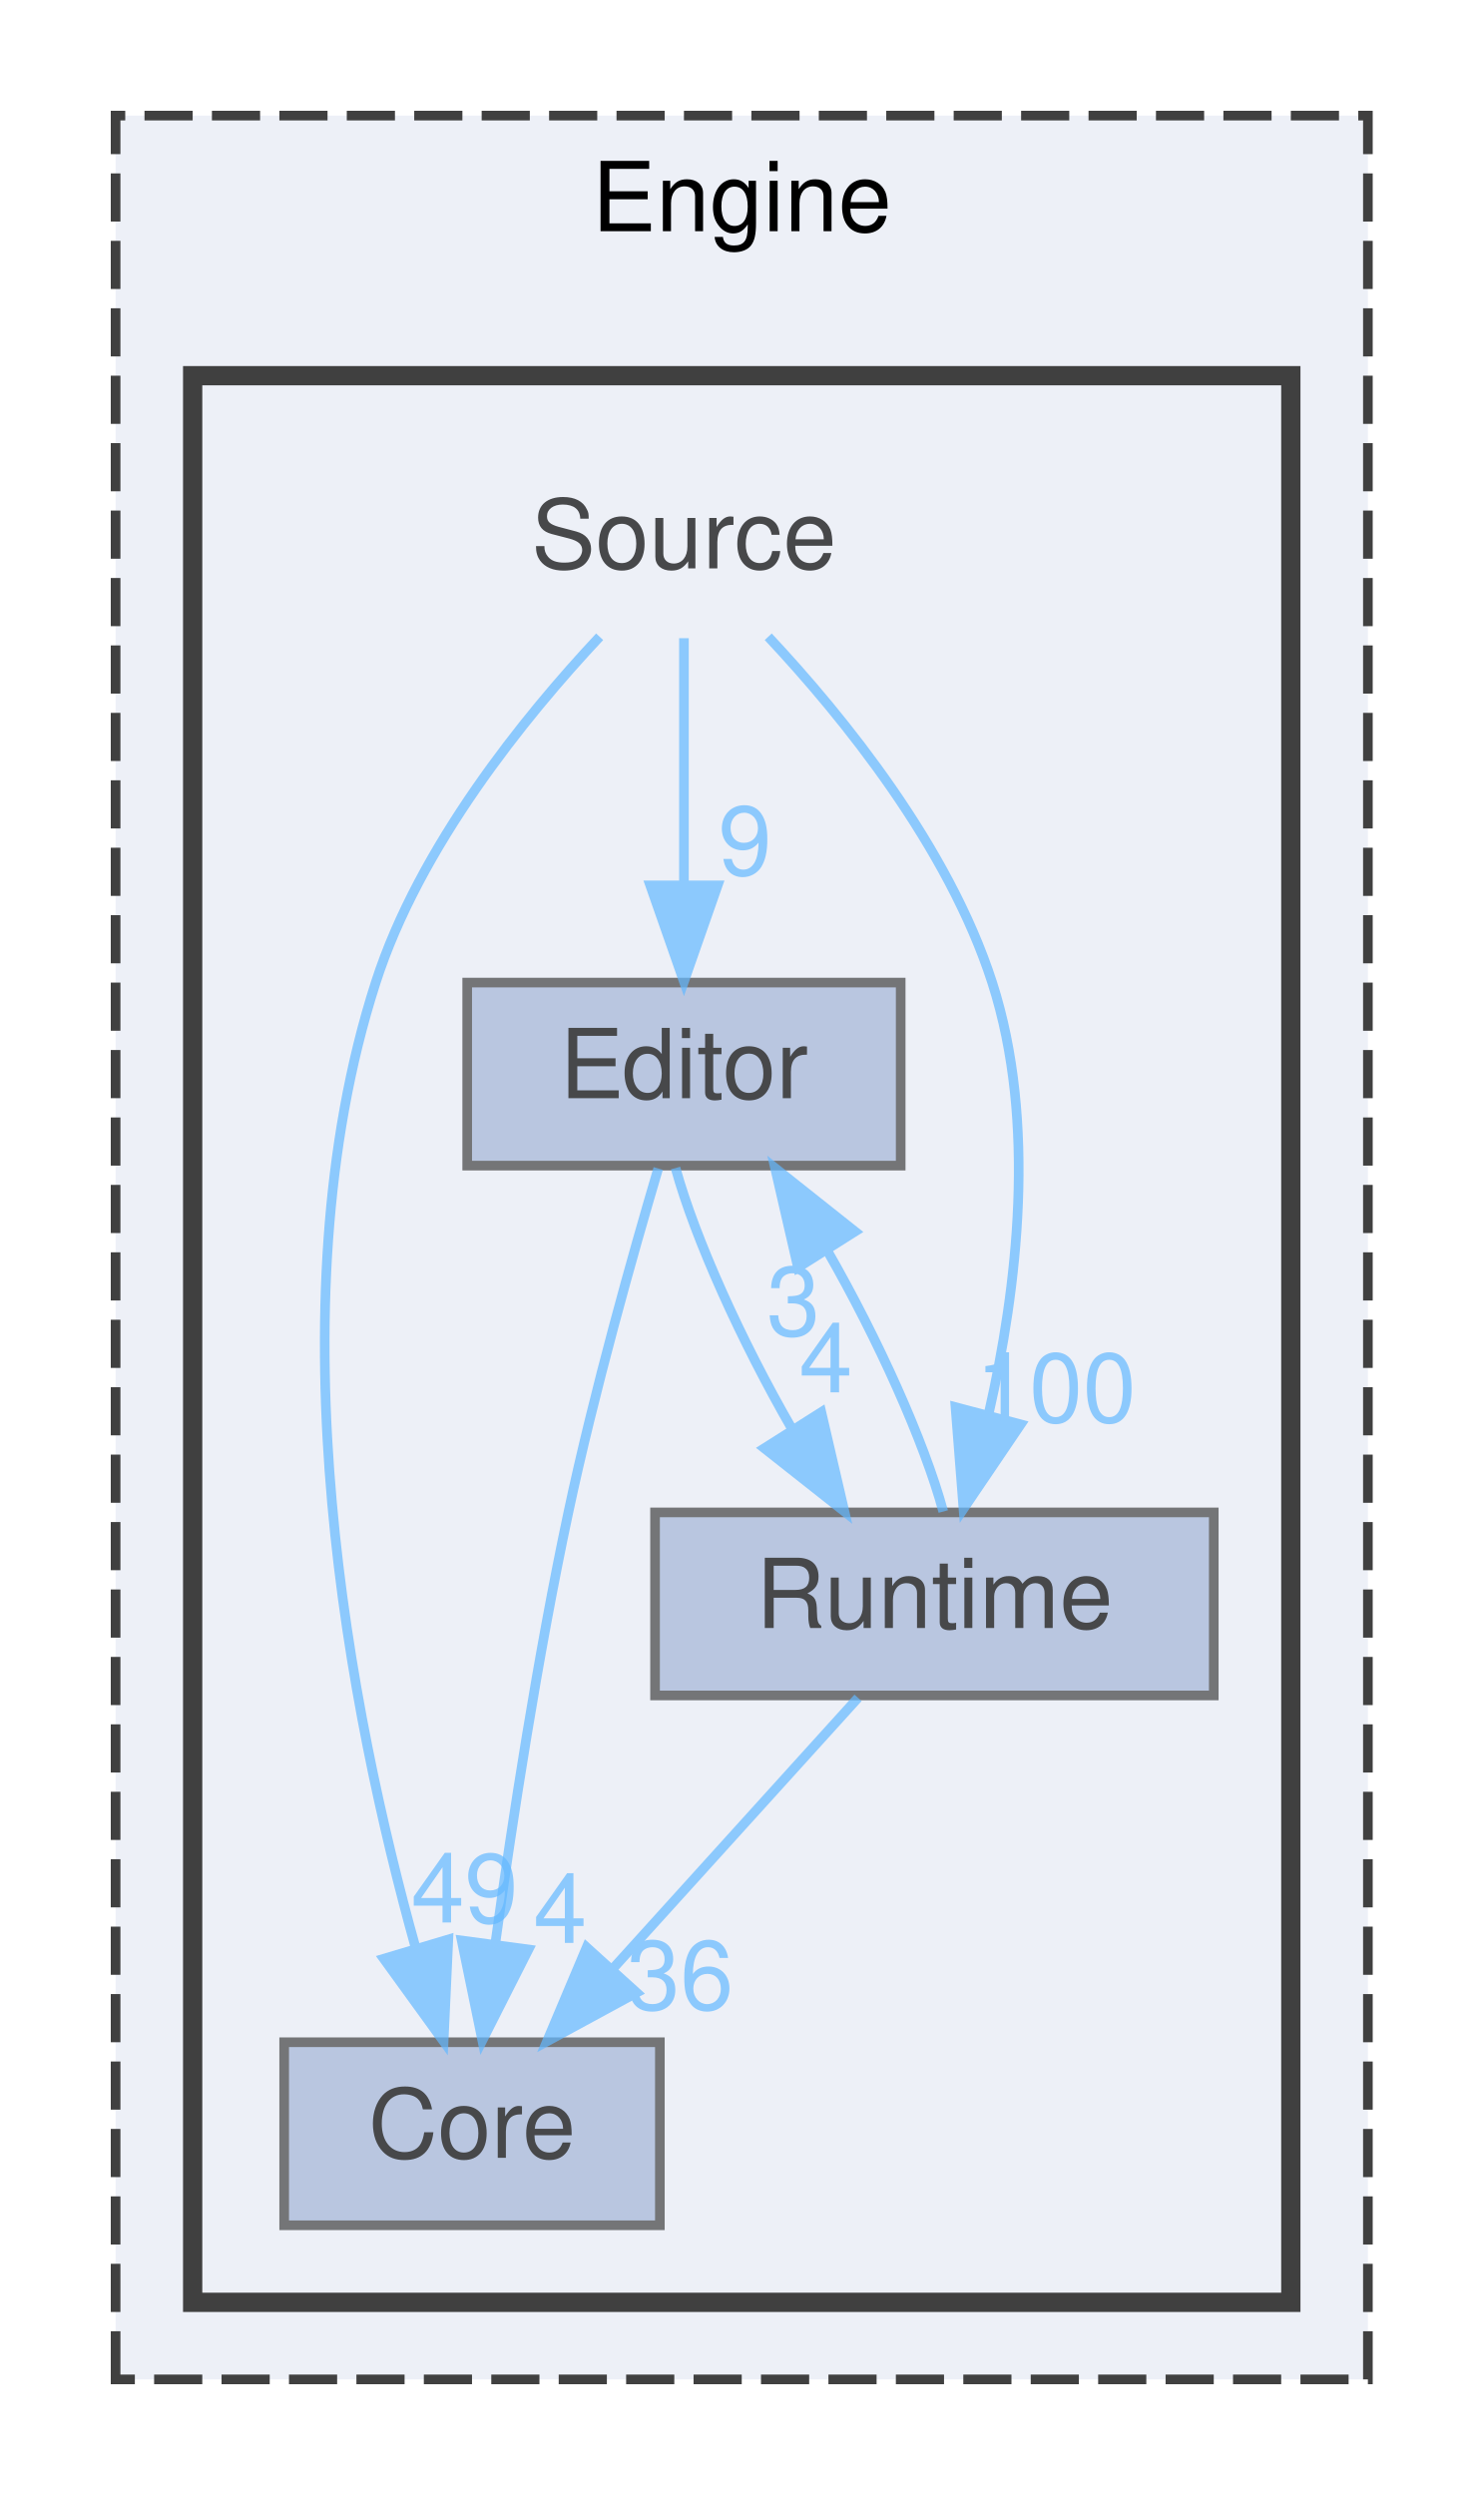
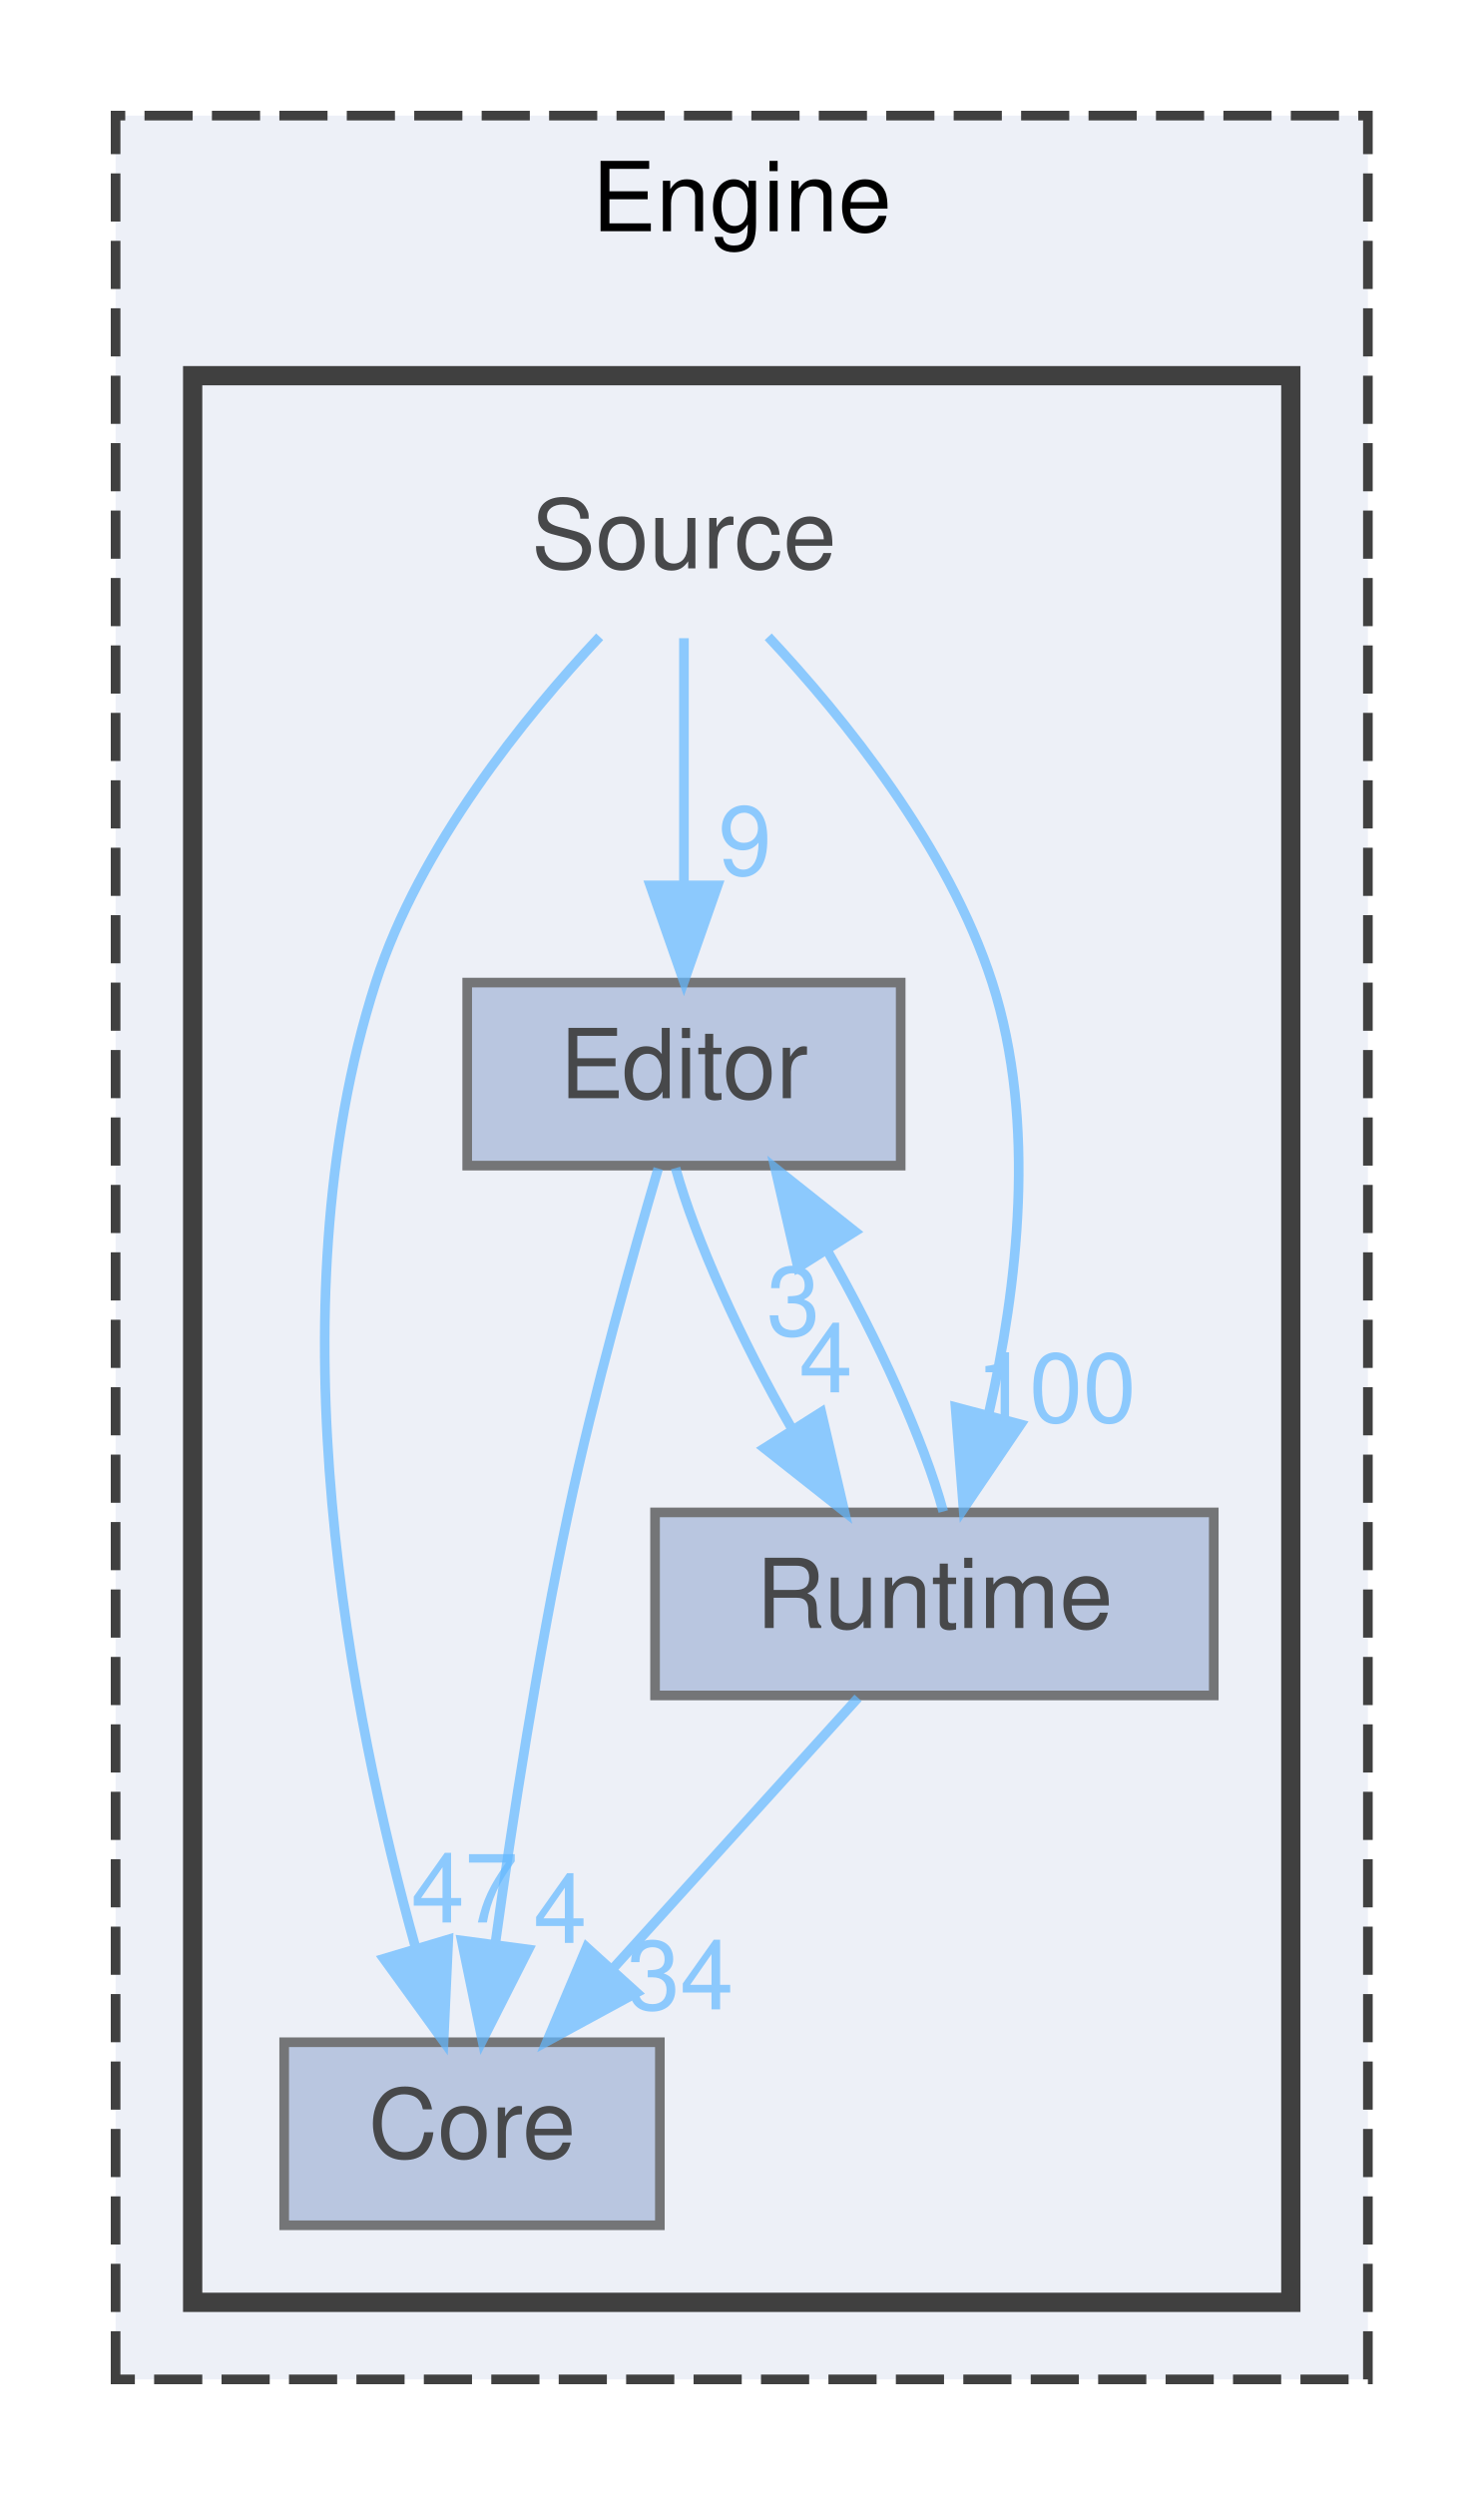
<svg xmlns="http://www.w3.org/2000/svg" xmlns:xlink="http://www.w3.org/1999/xlink" width="154pt" height="259pt" viewBox="0.00 0.00 154.00 259.00">
  <svg id="main" version="1.1" xml:space="preserve">
    <style type="text/css">
.node, .edge {opacity: 0.7;}
.node.selected, .edge.selected {opacity: 1;}
.edge:hover path { stroke: red; }
.edge:hover polygon { stroke: red; fill: red; }
</style>
    <svg id="graph" class="graph">
      <g id="graph0" class="graph" transform="scale(1 1) rotate(0) translate(4 255)">
        <g id="clust1" class="cluster">
          <g id="a_clust1">
            <a xlink:href="dir_0b6ee6e7e9547e675db4add2e5de97da.html" target="_top" xlink:title="Engine">
              <polygon fill="#edf0f7" stroke="#404040" stroke-dasharray="5,2" points="8,-8 8,-243 138,-243 138,-8 8,-8" />
              <text text-anchor="middle" x="73" y="-231" font-family="Helvetica,sans-Serif" font-size="10.00">Engine</text>
            </a>
          </g>
        </g>
        <g id="clust2" class="cluster">
          <g id="a_clust2">
            <a xlink:href="dir_9579d1ecb2c7bf48cbe1049c41745cb4.html" target="_top">
              <polygon fill="#edf0f7" stroke="#404040" stroke-width="2" points="16,-16 16,-216 130,-216 130,-16 16,-16" />
            </a>
          </g>
        </g>
        <g id="node1" class="node">
          <text text-anchor="middle" x="67" y="-196" font-family="Helvetica,sans-Serif" font-size="10.00">Source</text>
        </g>
        <g id="node2" class="node">
          <g id="a_node2">
            <a xlink:href="dir_580d866cebc144d44931193ef5e2059b.html" target="_top" xlink:title="Core">
              <polygon fill="#a2b4d6" stroke="#404040" points="64.5,-43 25.5,-43 25.5,-24 64.5,-24 64.5,-43" />
              <text text-anchor="middle" x="45" y="-31" font-family="Helvetica,sans-Serif" font-size="10.00">Core</text>
            </a>
          </g>
        </g>
        <g id="edge1" class="edge">
          <g id="a_edge1">
            <a xlink:href="dir_000028_000002.html" target="_top">
              <path fill="none" stroke="#63b8ff" d="M58.25,-188.9C50.44,-180.56 39.55,-167.13 35,-153 24.01,-118.9 32.51,-76.59 39.13,-52.86" />
              <polygon fill="#63b8ff" stroke="#63b8ff" points="42.54,-53.67 42.05,-43.09 35.84,-51.67 42.54,-53.67" />
            </a>
          </g>
          <g id="a_edge1-headlabel">
-             <a xlink:href="dir_000028_000002.html" target="_top" xlink:title="49">
-               <text text-anchor="middle" x="44.23" y="-55.43" font-family="Helvetica,sans-Serif" font-size="10.00" fill="#63b8ff">49</text>
+             <a xlink:href="dir_000028_000002.html" target="_top" xlink:title="47">
+               <text text-anchor="middle" x="44.23" y="-55.43" font-family="Helvetica,sans-Serif" font-size="10.00" fill="#63b8ff">47</text>
            </a>
          </g>
        </g>
        <g id="node3" class="node">
          <g id="a_node3">
            <a xlink:href="dir_c6cb6fb3292d721ac39edcf45c3f2a55.html" target="_top" xlink:title="Editor">
              <polygon fill="#a2b4d6" stroke="#404040" points="89.5,-153 44.5,-153 44.5,-134 89.5,-134 89.5,-153" />
              <text text-anchor="middle" x="67" y="-141" font-family="Helvetica,sans-Serif" font-size="10.00">Editor</text>
            </a>
          </g>
        </g>
        <g id="edge3" class="edge">
          <g id="a_edge3">
            <a xlink:href="dir_000028_000007.html" target="_top">
              <path fill="none" stroke="#63b8ff" d="M67,-188.75C67,-181.8 67,-171.85 67,-163.13" />
              <polygon fill="#63b8ff" stroke="#63b8ff" points="70.5,-163.09 67,-153.09 63.5,-163.09 70.5,-163.09" />
            </a>
          </g>
          <g id="a_edge3-headlabel">
            <a xlink:href="dir_000028_000007.html" target="_top" xlink:title="9">
              <text text-anchor="middle" x="73.34" y="-164.18" font-family="Helvetica,sans-Serif" font-size="10.00" fill="#63b8ff">9</text>
            </a>
          </g>
        </g>
        <g id="node4" class="node">
          <g id="a_node4">
            <a xlink:href="dir_9f04efef762572853abdf73f62bebfcc.html" target="_top" xlink:title="Runtime">
              <polygon fill="#a2b4d6" stroke="#404040" points="122,-98 64,-98 64,-79 122,-79 122,-98" />
              <text text-anchor="middle" x="93" y="-86" font-family="Helvetica,sans-Serif" font-size="10.00">Runtime</text>
            </a>
          </g>
        </g>
        <g id="edge2" class="edge">
          <g id="a_edge2">
            <a xlink:href="dir_000028_000026.html" target="_top">
              <path fill="none" stroke="#63b8ff" d="M75.75,-188.9C83.56,-180.56 94.45,-167.13 99,-153 103.68,-138.49 101.59,-121.22 98.66,-108.36" />
              <polygon fill="#63b8ff" stroke="#63b8ff" points="101.96,-107.14 96.02,-98.37 95.19,-108.93 101.96,-107.14" />
            </a>
          </g>
          <g id="a_edge2-headlabel">
            <a xlink:href="dir_000028_000026.html" target="_top" xlink:title="100">
              <text text-anchor="middle" x="105.62" y="-107.39" font-family="Helvetica,sans-Serif" font-size="10.00" fill="#63b8ff">100</text>
            </a>
          </g>
        </g>
        <g id="edge4" class="edge">
          <g id="a_edge4">
            <a xlink:href="dir_000007_000002.html" target="_top">
              <path fill="none" stroke="#63b8ff" d="M64.33,-133.7C61.69,-124.77 57.67,-110.52 55,-98 51.83,-83.12 49.2,-66.09 47.44,-53.41" />
              <polygon fill="#63b8ff" stroke="#63b8ff" points="50.86,-52.63 46.07,-43.18 43.93,-53.56 50.86,-52.63" />
            </a>
          </g>
          <g id="a_edge4-headlabel">
            <a xlink:href="dir_000007_000002.html" target="_top" xlink:title="4">
              <text text-anchor="middle" x="54.15" y="-53.31" font-family="Helvetica,sans-Serif" font-size="10.00" fill="#63b8ff">4</text>
            </a>
          </g>
        </g>
        <g id="edge5" class="edge">
          <g id="a_edge5">
            <a xlink:href="dir_000007_000026.html" target="_top">
              <path fill="none" stroke="#63b8ff" d="M66.13,-133.75C68.15,-126.42 72.99,-115.73 78.2,-106.7" />
              <polygon fill="#63b8ff" stroke="#63b8ff" points="81.26,-108.41 83.66,-98.09 75.34,-104.66 81.26,-108.41" />
            </a>
          </g>
          <g id="a_edge5-headlabel">
            <a xlink:href="dir_000007_000026.html" target="_top" xlink:title="4">
              <text text-anchor="middle" x="81.73" y="-110.46" font-family="Helvetica,sans-Serif" font-size="10.00" fill="#63b8ff">4</text>
            </a>
          </g>
        </g>
        <g id="edge6" class="edge">
          <g id="a_edge6">
            <a xlink:href="dir_000026_000002.html" target="_top">
              <path fill="none" stroke="#63b8ff" d="M85.07,-78.75C78.15,-71.11 67.93,-59.82 59.55,-50.56" />
              <polygon fill="#63b8ff" stroke="#63b8ff" points="62.09,-48.15 52.78,-43.09 56.9,-52.85 62.09,-48.15" />
            </a>
          </g>
          <g id="a_edge6-headlabel">
-             <a xlink:href="dir_000026_000002.html" target="_top" xlink:title="36">
-               <text text-anchor="middle" x="66.6" y="-46.41" font-family="Helvetica,sans-Serif" font-size="10.00" fill="#63b8ff">36</text>
+             <a xlink:href="dir_000026_000002.html" target="_top" xlink:title="34">
+               <text text-anchor="middle" x="66.6" y="-46.41" font-family="Helvetica,sans-Serif" font-size="10.00" fill="#63b8ff">34</text>
            </a>
          </g>
        </g>
        <g id="edge7" class="edge">
          <g id="a_edge7">
            <a xlink:href="dir_000026_000007.html" target="_top">
              <path fill="none" stroke="#63b8ff" d="M93.92,-98.09C91.94,-105.37 87.12,-116.04 81.92,-125.1" />
              <polygon fill="#63b8ff" stroke="#63b8ff" points="78.84,-123.42 76.46,-133.75 84.76,-127.16 78.84,-123.42" />
            </a>
          </g>
          <g id="a_edge7-headlabel">
            <a xlink:href="dir_000026_000007.html" target="_top" xlink:title="3">
              <text text-anchor="middle" x="78.36" y="-116.37" font-family="Helvetica,sans-Serif" font-size="10.00" fill="#63b8ff">3</text>
            </a>
          </g>
        </g>
      </g>
    </svg>
  </svg>
  <style type="text/css">

[data-mouse-over-selected='false'] { opacity: 0.7; }
[data-mouse-over-selected='true']  { opacity: 1.0; }

</style>
</svg>
